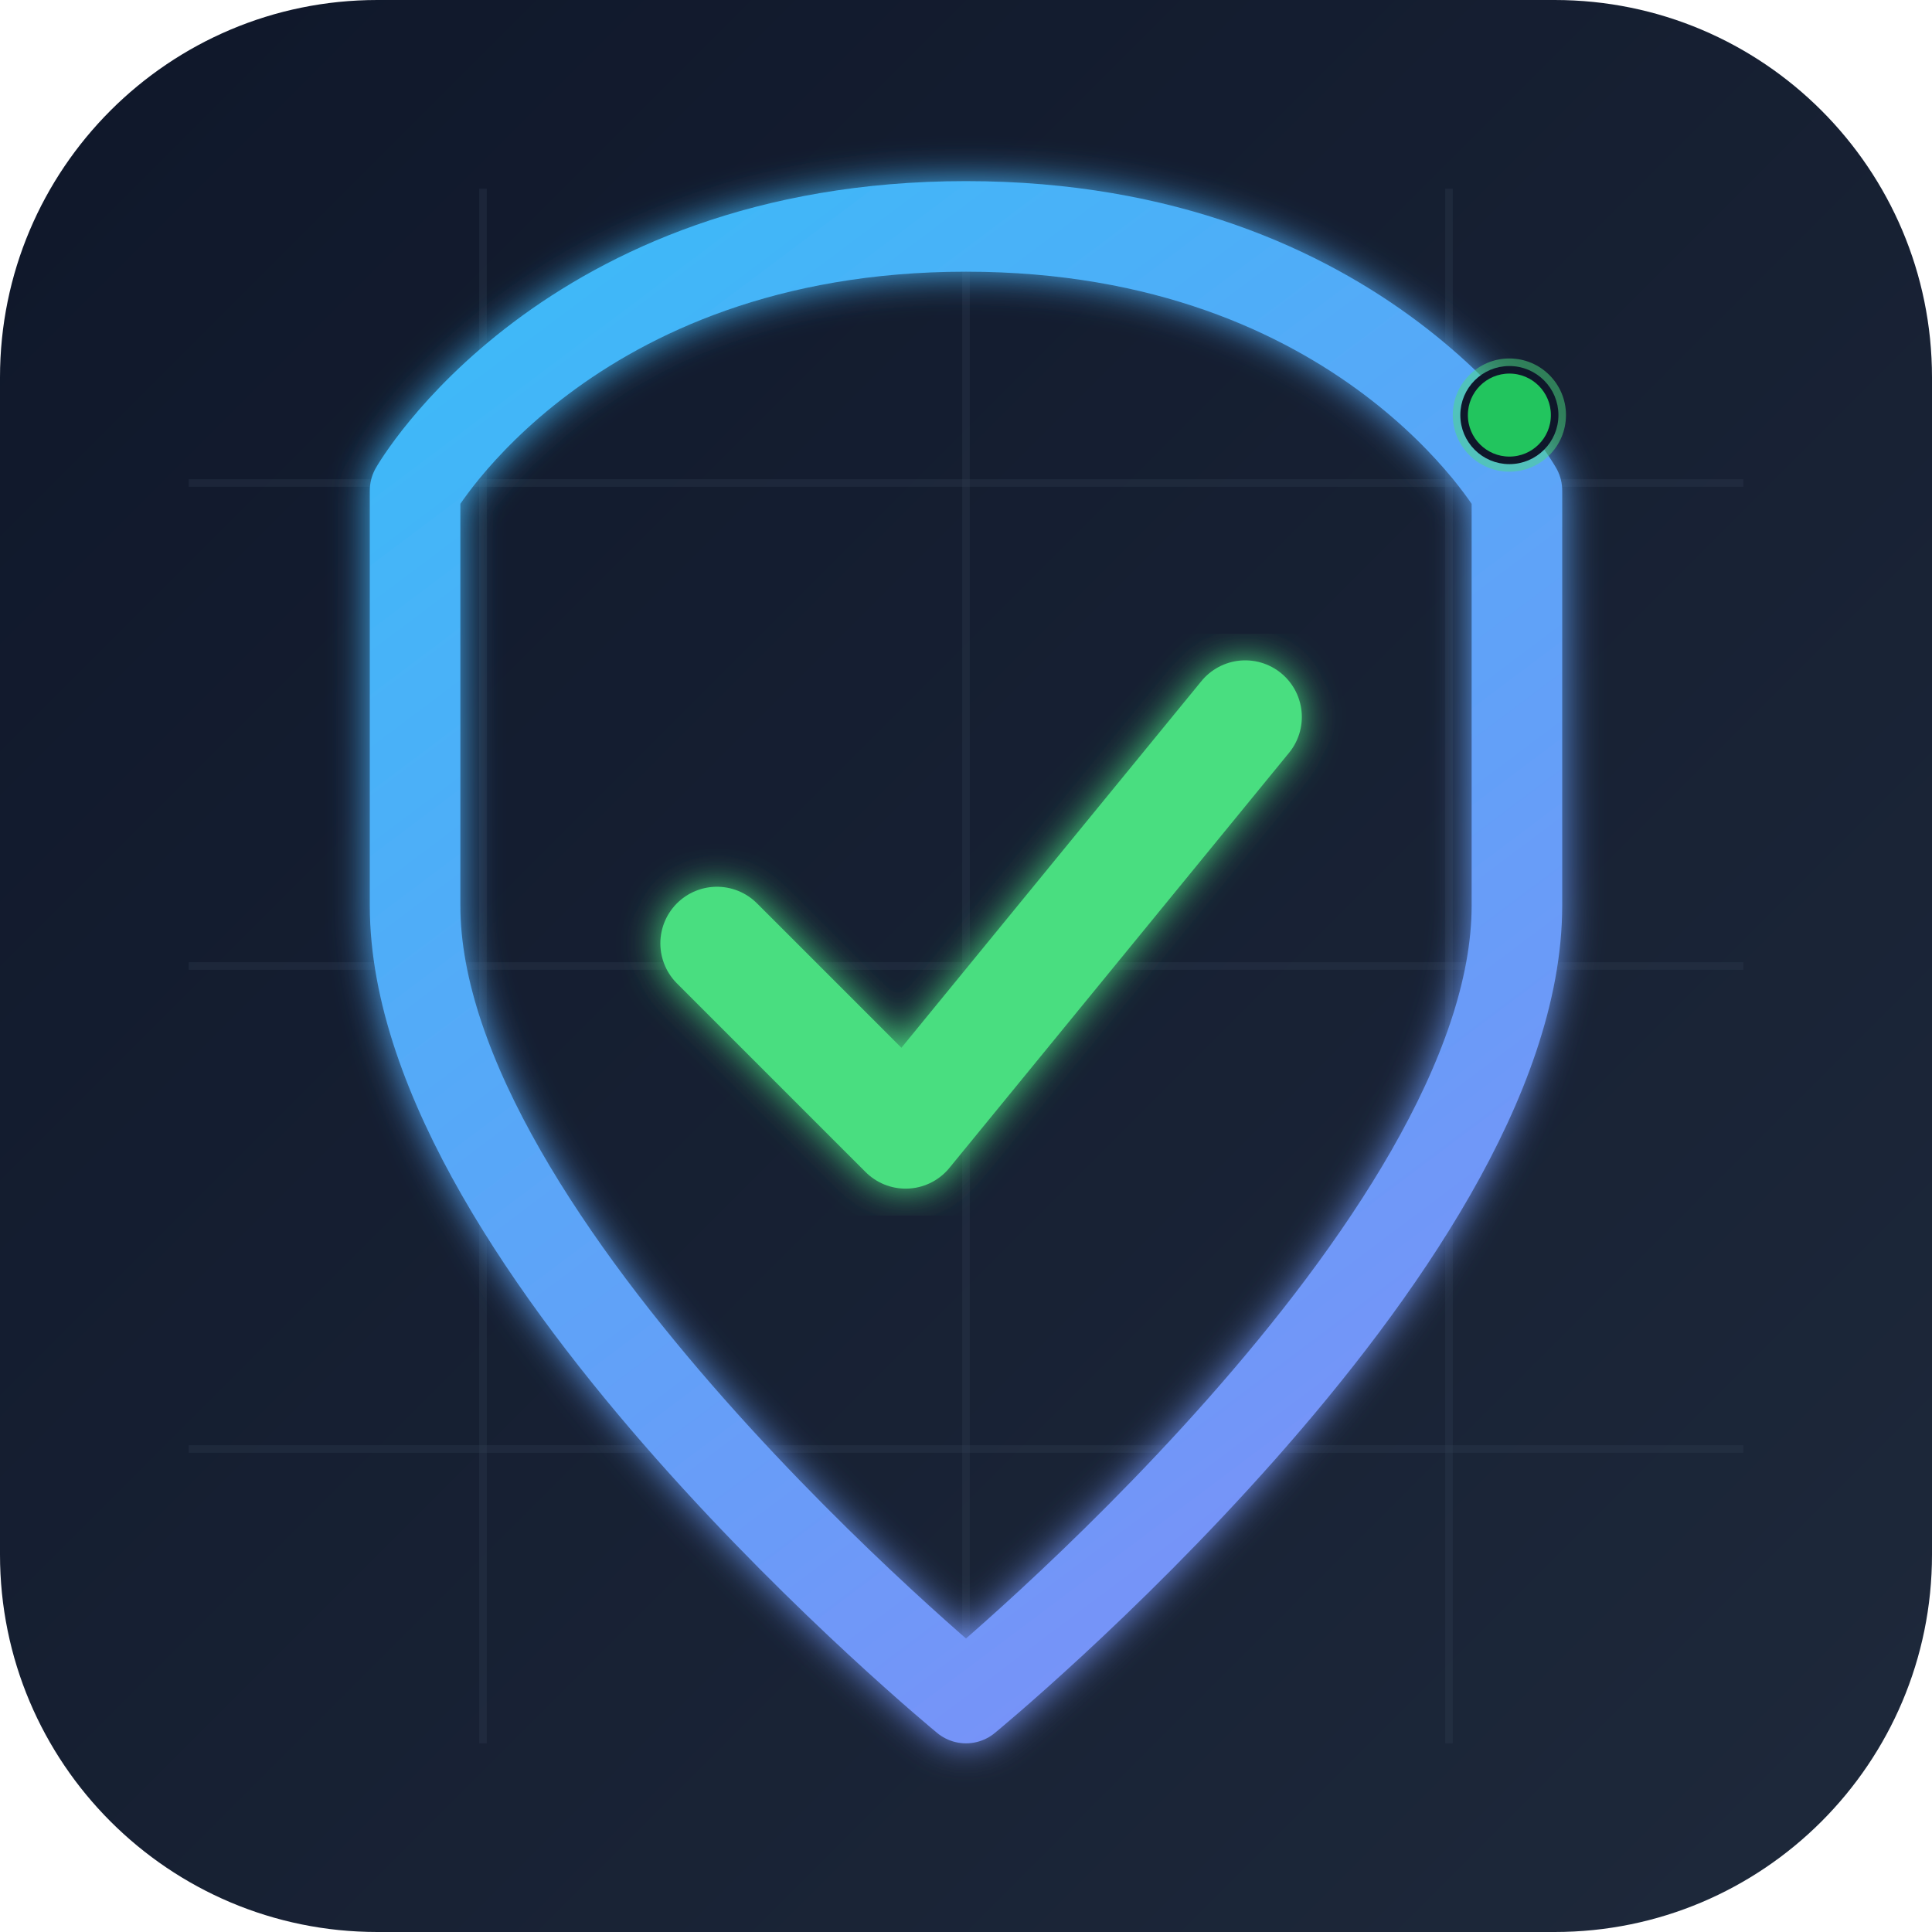
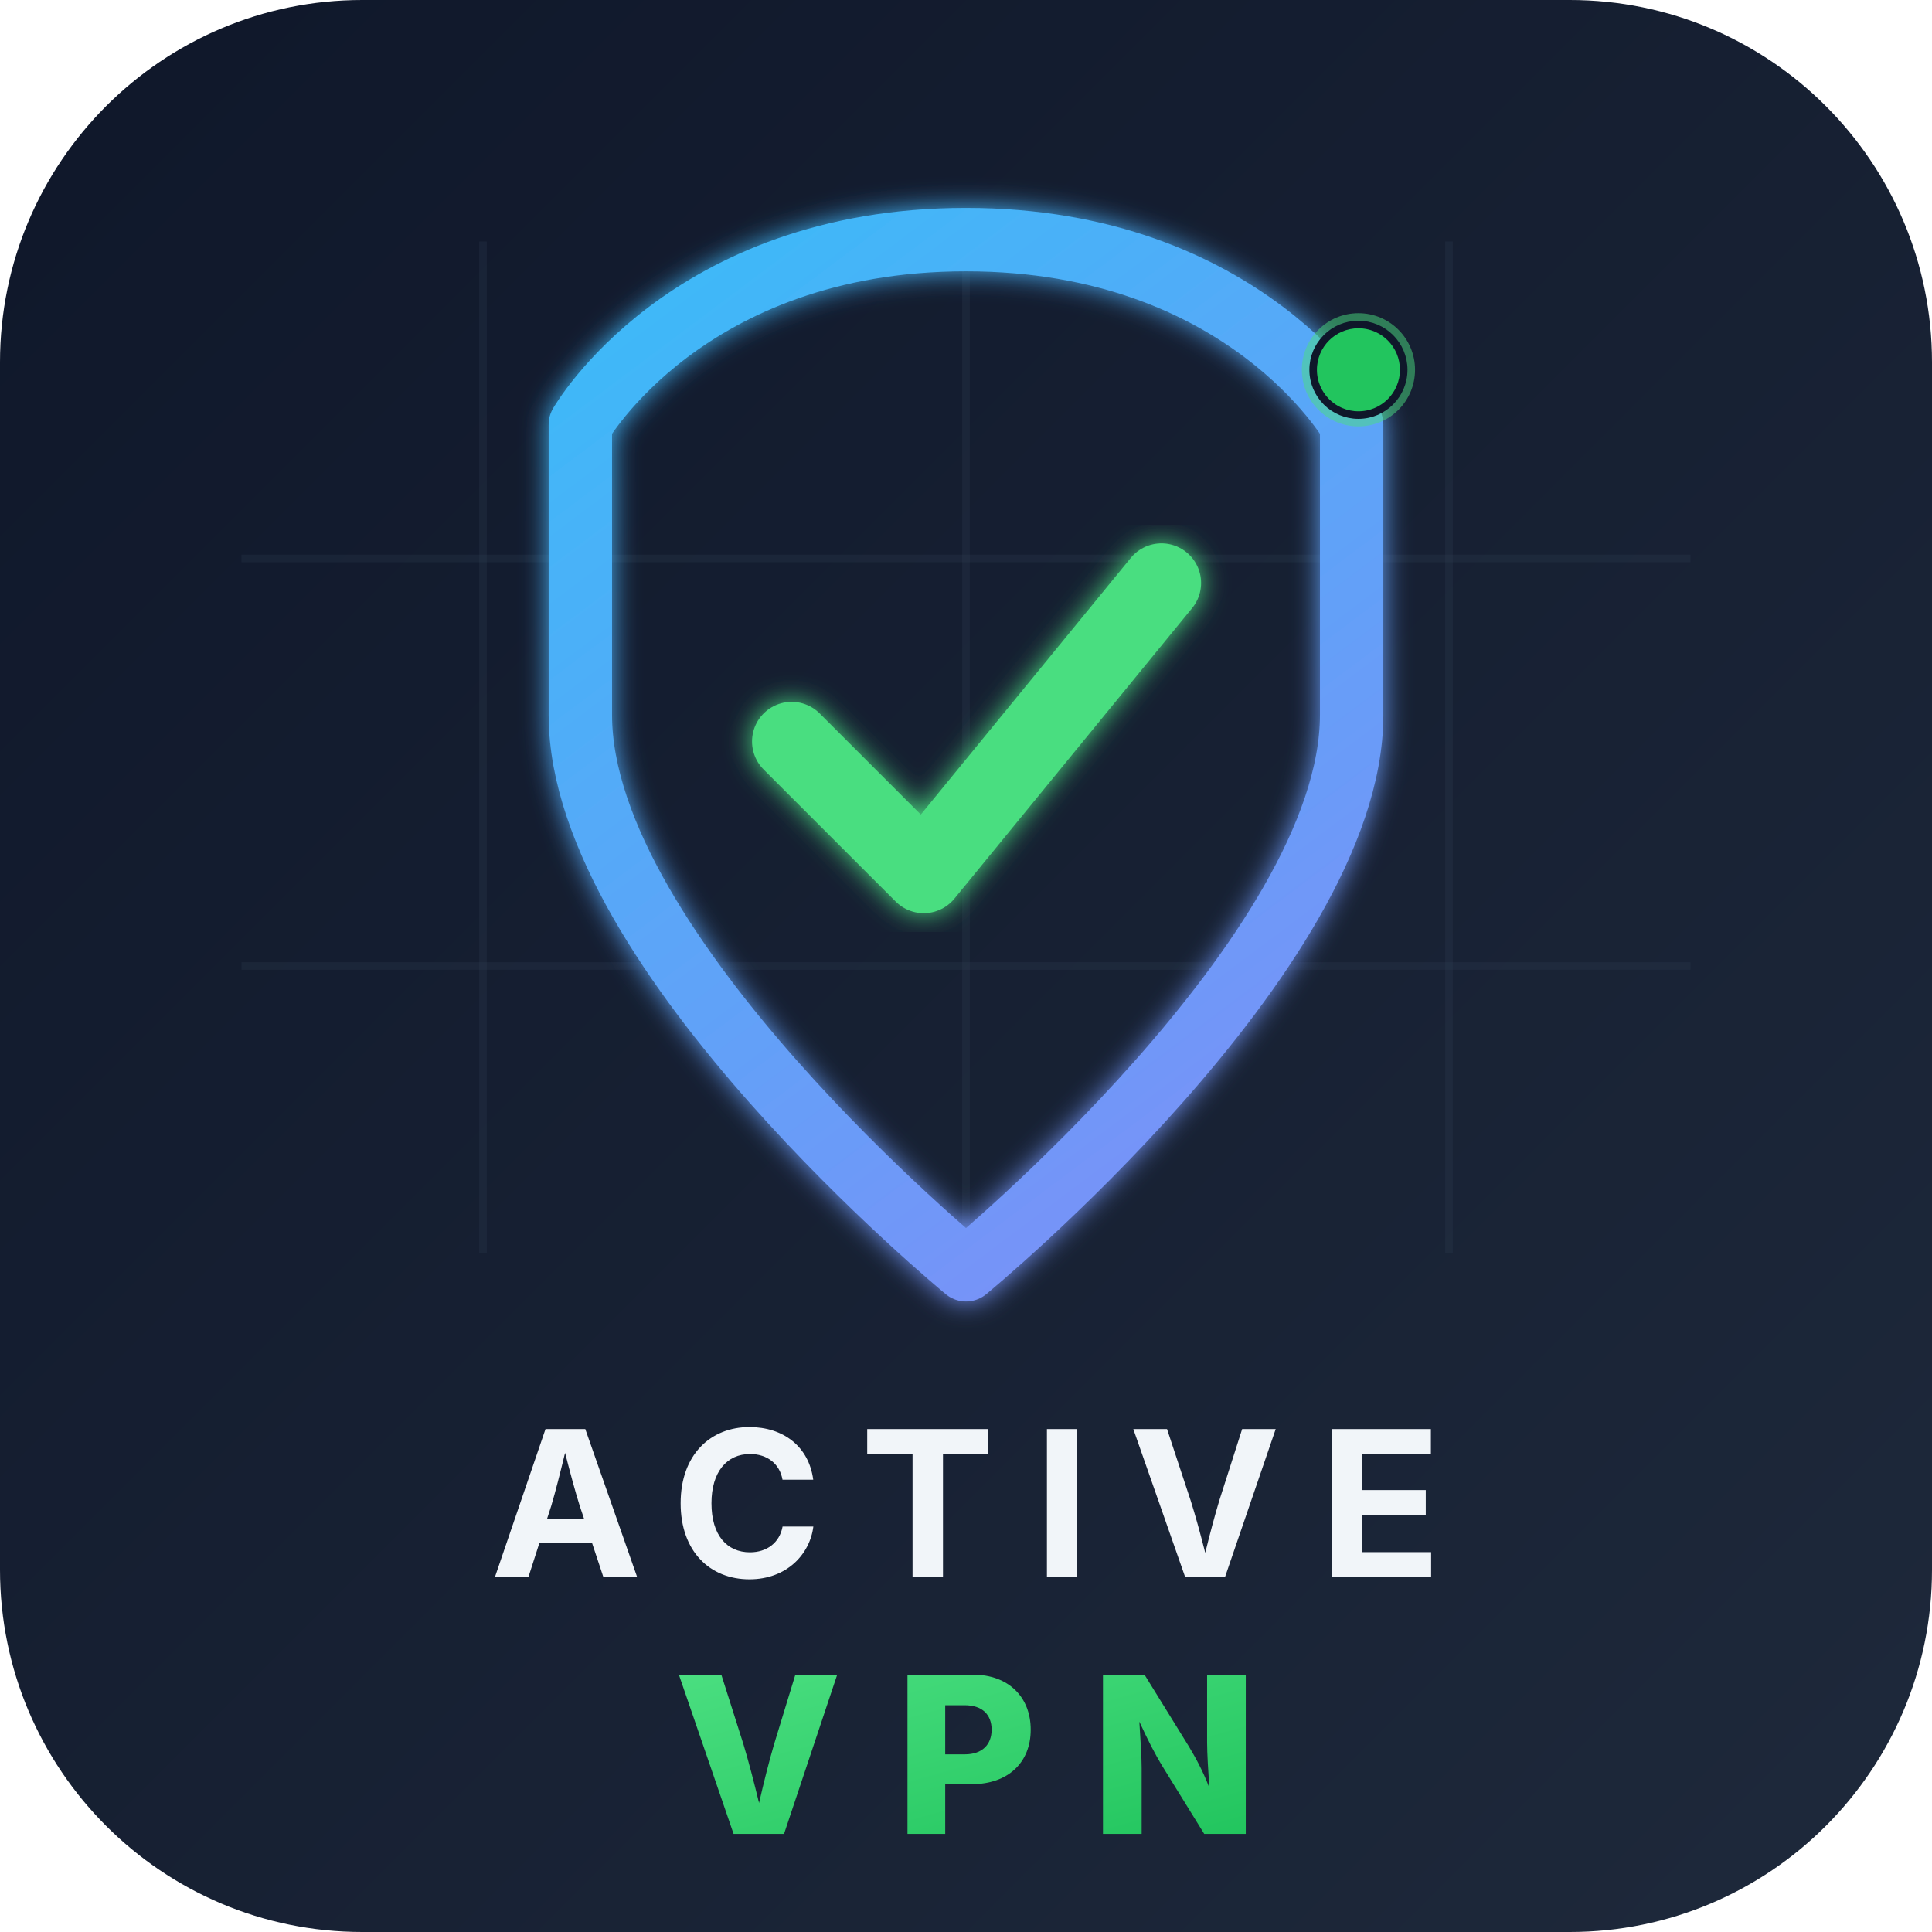
<svg xmlns="http://www.w3.org/2000/svg" width="512" height="512" viewBox="0 0 512 512" fill="none">
  <defs>
    <linearGradient id="bg_gradient" x1="0" y1="0" x2="512" y2="512" gradientUnits="userSpaceOnUse">
      <stop offset="0%" stop-color="#0f172a" />
      <stop offset="100%" stop-color="#1e293b" />
    </linearGradient>
    <linearGradient id="shield_gradient" x1="100" y1="50" x2="400" y2="450" gradientUnits="userSpaceOnUse">
      <stop offset="0%" stop-color="#38bdf8" />
      <stop offset="100%" stop-color="#818cf8" />
    </linearGradient>
    <linearGradient id="active_gradient" x1="0" y1="0" x2="1" y2="1">
      <stop offset="0%" stop-color="#4ade80" />
      <stop offset="100%" stop-color="#22c55e" />
    </linearGradient>
    <filter id="glow" x="-20%" y="-20%" width="140%" height="140%">
      <feGaussianBlur stdDeviation="5" result="blur" />
      <feComposite in="SourceGraphic" in2="blur" operator="over" />
    </filter>
  </defs>
-   <rect x="0" y="0" width="512" height="512" rx="100" fill="url(#bg_gradient)" />
-   <path d="M50 128H462" stroke="#334155" stroke-width="2" stroke-opacity="0.3" />
-   <path d="M50 256H462" stroke="#334155" stroke-width="2" stroke-opacity="0.3" />
-   <path d="M50 384H462" stroke="#334155" stroke-width="2" stroke-opacity="0.3" />
-   <path d="M128 50V462" stroke="#334155" stroke-width="2" stroke-opacity="0.3" />
-   <path d="M256 50V462" stroke="#334155" stroke-width="2" stroke-opacity="0.3" />
-   <path d="M384 50V462" stroke="#334155" stroke-width="2" stroke-opacity="0.3" />
-   <g filter="url(#glow)">
-     <path d="M256 60C150 60 110 130 110 130V240C110 330 256 450 256 450C256 450 402 330 402 240V130C402 130 362 60 256 60Z" stroke="url(#shield_gradient)" stroke-width="24" stroke-linecap="round" stroke-linejoin="round" fill="none" />
+   <rect x="0" y="0" width="512" height="512" rx="96" fill="url(#bg_gradient)" />
+   <g stroke="#334155" stroke-opacity="0.25" stroke-width="2">
+     <path d="M64 148H448" />
+     <path d="M64 256H448" />
+     <path d="M128 64V332" />
+     <path d="M256 64V332" />
+     <path d="M384 64V332" />
  </g>
-   <path d="M190 250L240 300L330 190" stroke="#4ade80" stroke-width="30" stroke-linecap="round" stroke-linejoin="round" filter="url(#glow)" />
+   <g transform="translate(76.8 21.5) scale(0.7)">
+     <g filter="url(#glow)">
+       <path d="M256 60C150 60 110 130 110 130V240C110 330 256 450 256 450C256 450 402 330 402 240V130C402 130 362 60 256 60Z" stroke="url(#shield_gradient)" stroke-width="24" stroke-linecap="round" stroke-linejoin="round" fill="none" />
+     </g>
+     <path d="M190 250L240 300L330 190" stroke="#4ade80" stroke-width="30" stroke-linecap="round" stroke-linejoin="round" filter="url(#glow)" />
+   </g>
  <g>
-     <circle cx="400" cy="110" r="15" fill="#4ade80" opacity="0.5">
+     <circle cx="360" cy="98" r="15" fill="#4ade80" opacity="0.5">
      <animate attributeName="r" from="15" to="35" dur="1.5s" repeatCount="indefinite" />
      <animate attributeName="opacity" from="0.6" to="0" dur="1.5s" repeatCount="indefinite" />
    </circle>
-     <circle cx="400" cy="110" r="12" fill="#22c55e" stroke="#0f172a" stroke-width="2" />
+     <circle cx="360" cy="98" r="12" fill="#22c55e" stroke="#0f172a" stroke-width="2" />
  </g>
+   <text x="256" y="418" font-family="'Inter','SF Pro Display',-apple-system,'Segoe UI',Roboto,'Helvetica Neue',Arial,sans-serif" font-size="54" font-weight="700" letter-spacing="10" fill="#f1f5f9" text-anchor="middle">ACTIVE</text>
+   <text x="256" y="486" font-family="'Inter','SF Pro Display',-apple-system,'Segoe UI',Roboto,'Helvetica Neue',Arial,sans-serif" font-size="58" font-weight="800" letter-spacing="14" fill="url(#active_gradient)" text-anchor="middle">VPN</text>
</svg>
